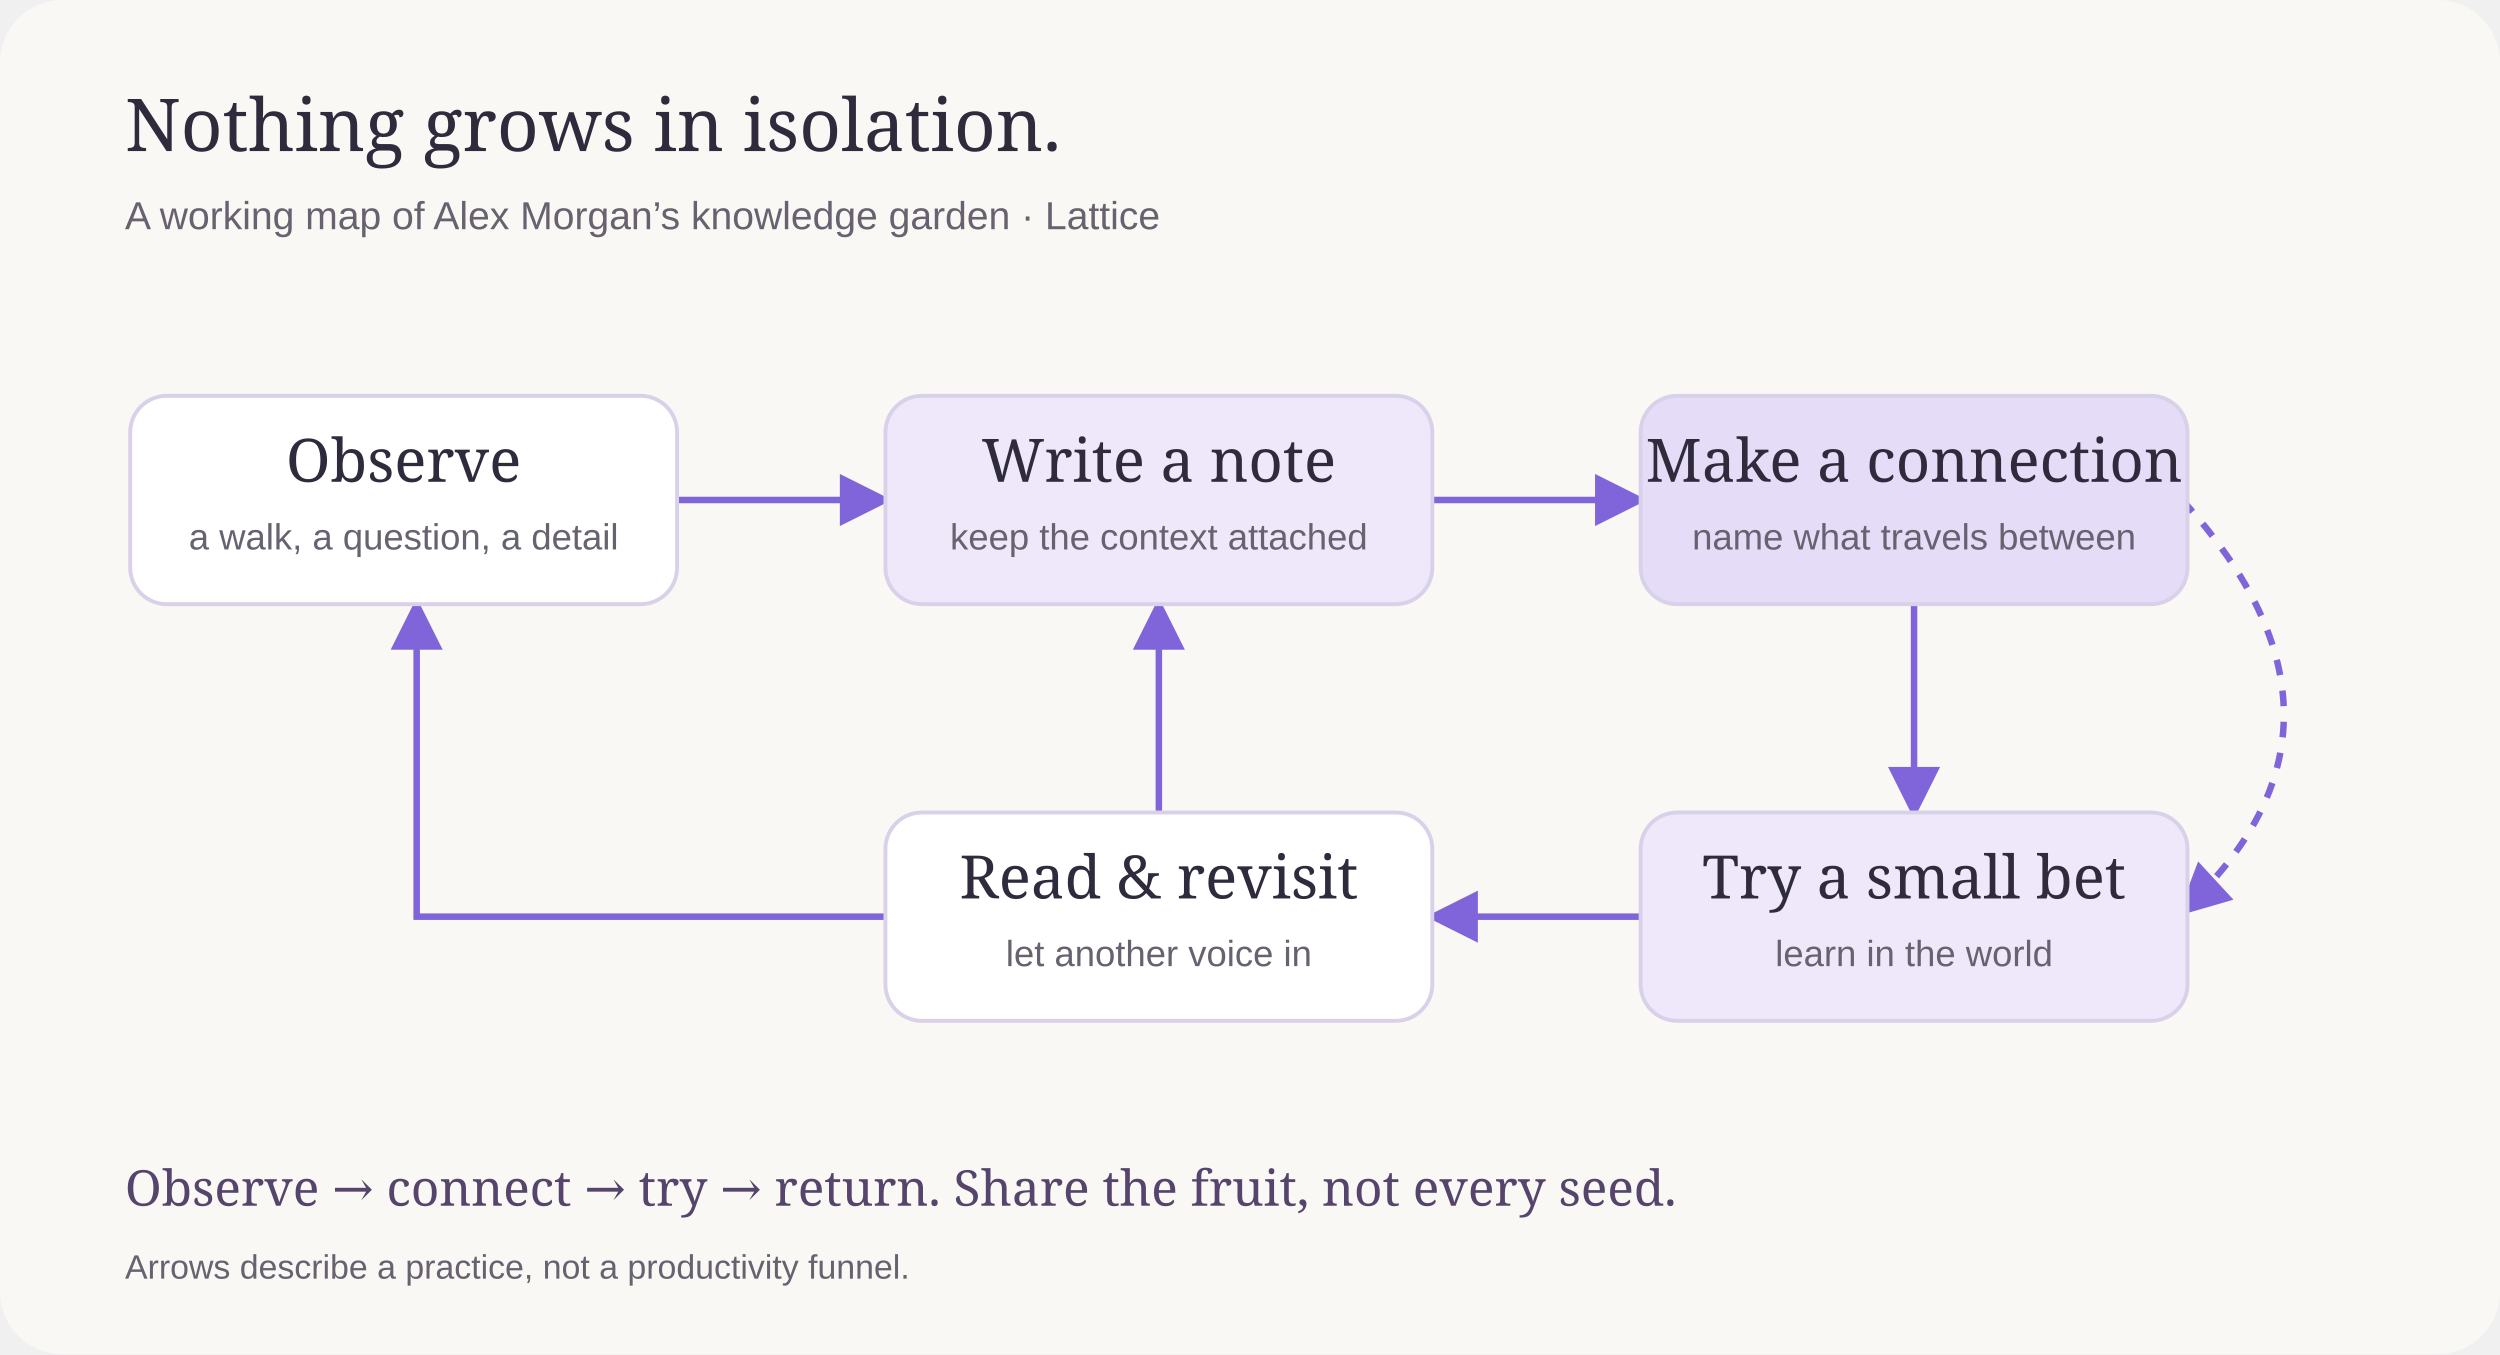
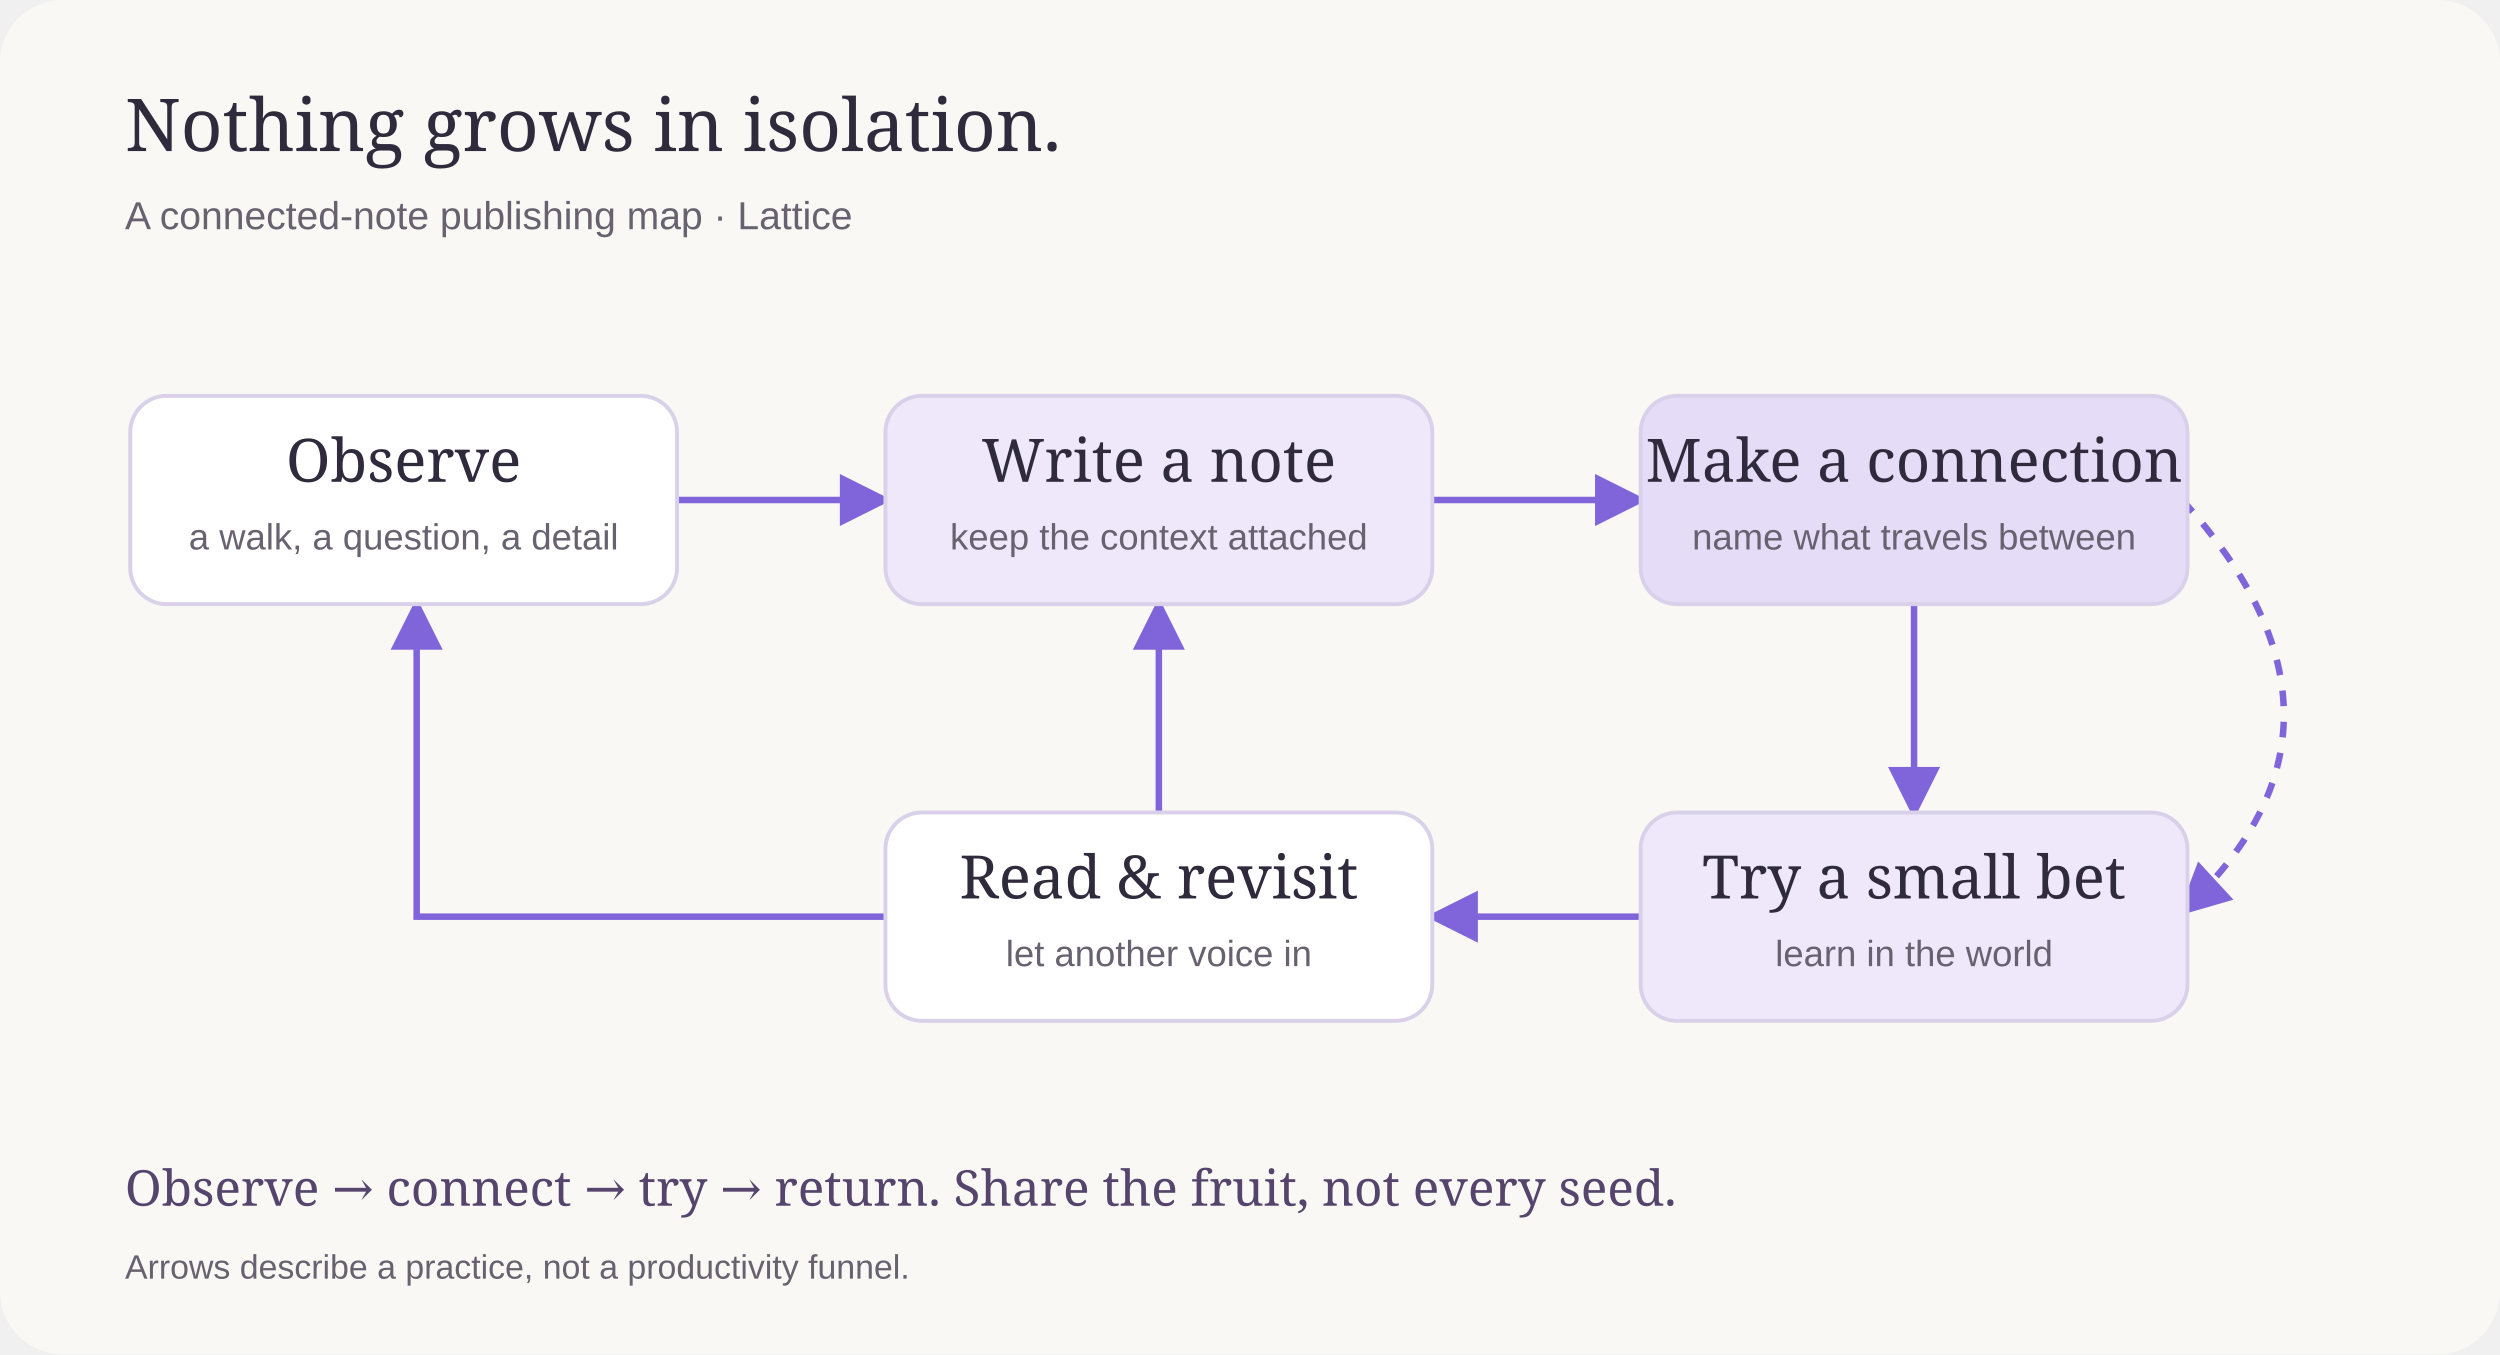
<svg xmlns="http://www.w3.org/2000/svg" width="960" height="520" viewBox="0 0 960 520" role="img" aria-labelledby="title desc">
  <defs>
    <marker id="arrow" markerWidth="8" markerHeight="8" refX="7" refY="4" orient="auto">
      <path d="M0 0L8 4L0 8Z" fill="#8065da" />
    </marker>
  </defs>
  <rect width="960" height="520" rx="24" fill="#faf8f4" />
  <text x="48" y="58" font-family="Georgia,serif" font-size="28" fill="#302a3d">Nothing grows in isolation.</text>
-   <text x="48" y="88" font-family="Arial,sans-serif" font-size="15" fill="#68616f">A working map of Alex Morgan’s knowledge garden · Lattice</text>
+   <text x="48" y="88" font-family="Arial,sans-serif" font-size="15" fill="#68616f">A connected-note publishing map · Lattice</text>
  <g fill="none" stroke="#8065da" stroke-width="2.5" marker-end="url(#arrow)">
    <path d="M260 192H340" />
    <path d="M550 192H630" />
    <path d="M735 232V312" />
    <path d="M630 352H550" />
    <path d="M340 352H160V232" />
    <path d="M445 312V232" />
    <path d="M838 192Q916 278 838 350" stroke-dasharray="6 6" />
  </g>
  <g stroke="#d9d1e9" stroke-width="1.5">
    <rect x="50" y="152" width="210" height="80" rx="14" fill="#fff" />
    <rect x="340" y="152" width="210" height="80" rx="14" fill="#eee8fa" />
    <rect x="630" y="152" width="210" height="80" rx="14" fill="#e5dcf7" />
    <rect x="630" y="312" width="210" height="80" rx="14" fill="#eee8fa" />
    <rect x="340" y="312" width="210" height="80" rx="14" fill="#fff" />
  </g>
  <g font-family="Georgia,serif" font-size="23" text-anchor="middle" fill="#302a3d">
    <text x="155" y="185">Observe</text>
    <text x="445" y="185">Write a note</text>
    <text x="735" y="185">Make a connection</text>
    <text x="735" y="345">Try a small bet</text>
    <text x="445" y="345">Read &amp; revisit</text>
  </g>
  <g font-family="Arial,sans-serif" font-size="14" text-anchor="middle" fill="#68616f">
    <text x="155" y="211">a walk, a question, a detail</text>
    <text x="445" y="211">keep the context attached</text>
    <text x="735" y="211">name what travels between</text>
    <text x="735" y="371">learn in the world</text>
    <text x="445" y="371">let another voice in</text>
  </g>
  <text x="48" y="463" font-family="Georgia,serif" font-size="19" fill="#55446c">Observe → connect → try → return. Share the fruit, not every seed.</text>
  <text x="48" y="491" font-family="Arial,sans-serif" font-size="13" fill="#68616f">Arrows describe a practice, not a productivity funnel.</text>
</svg>
